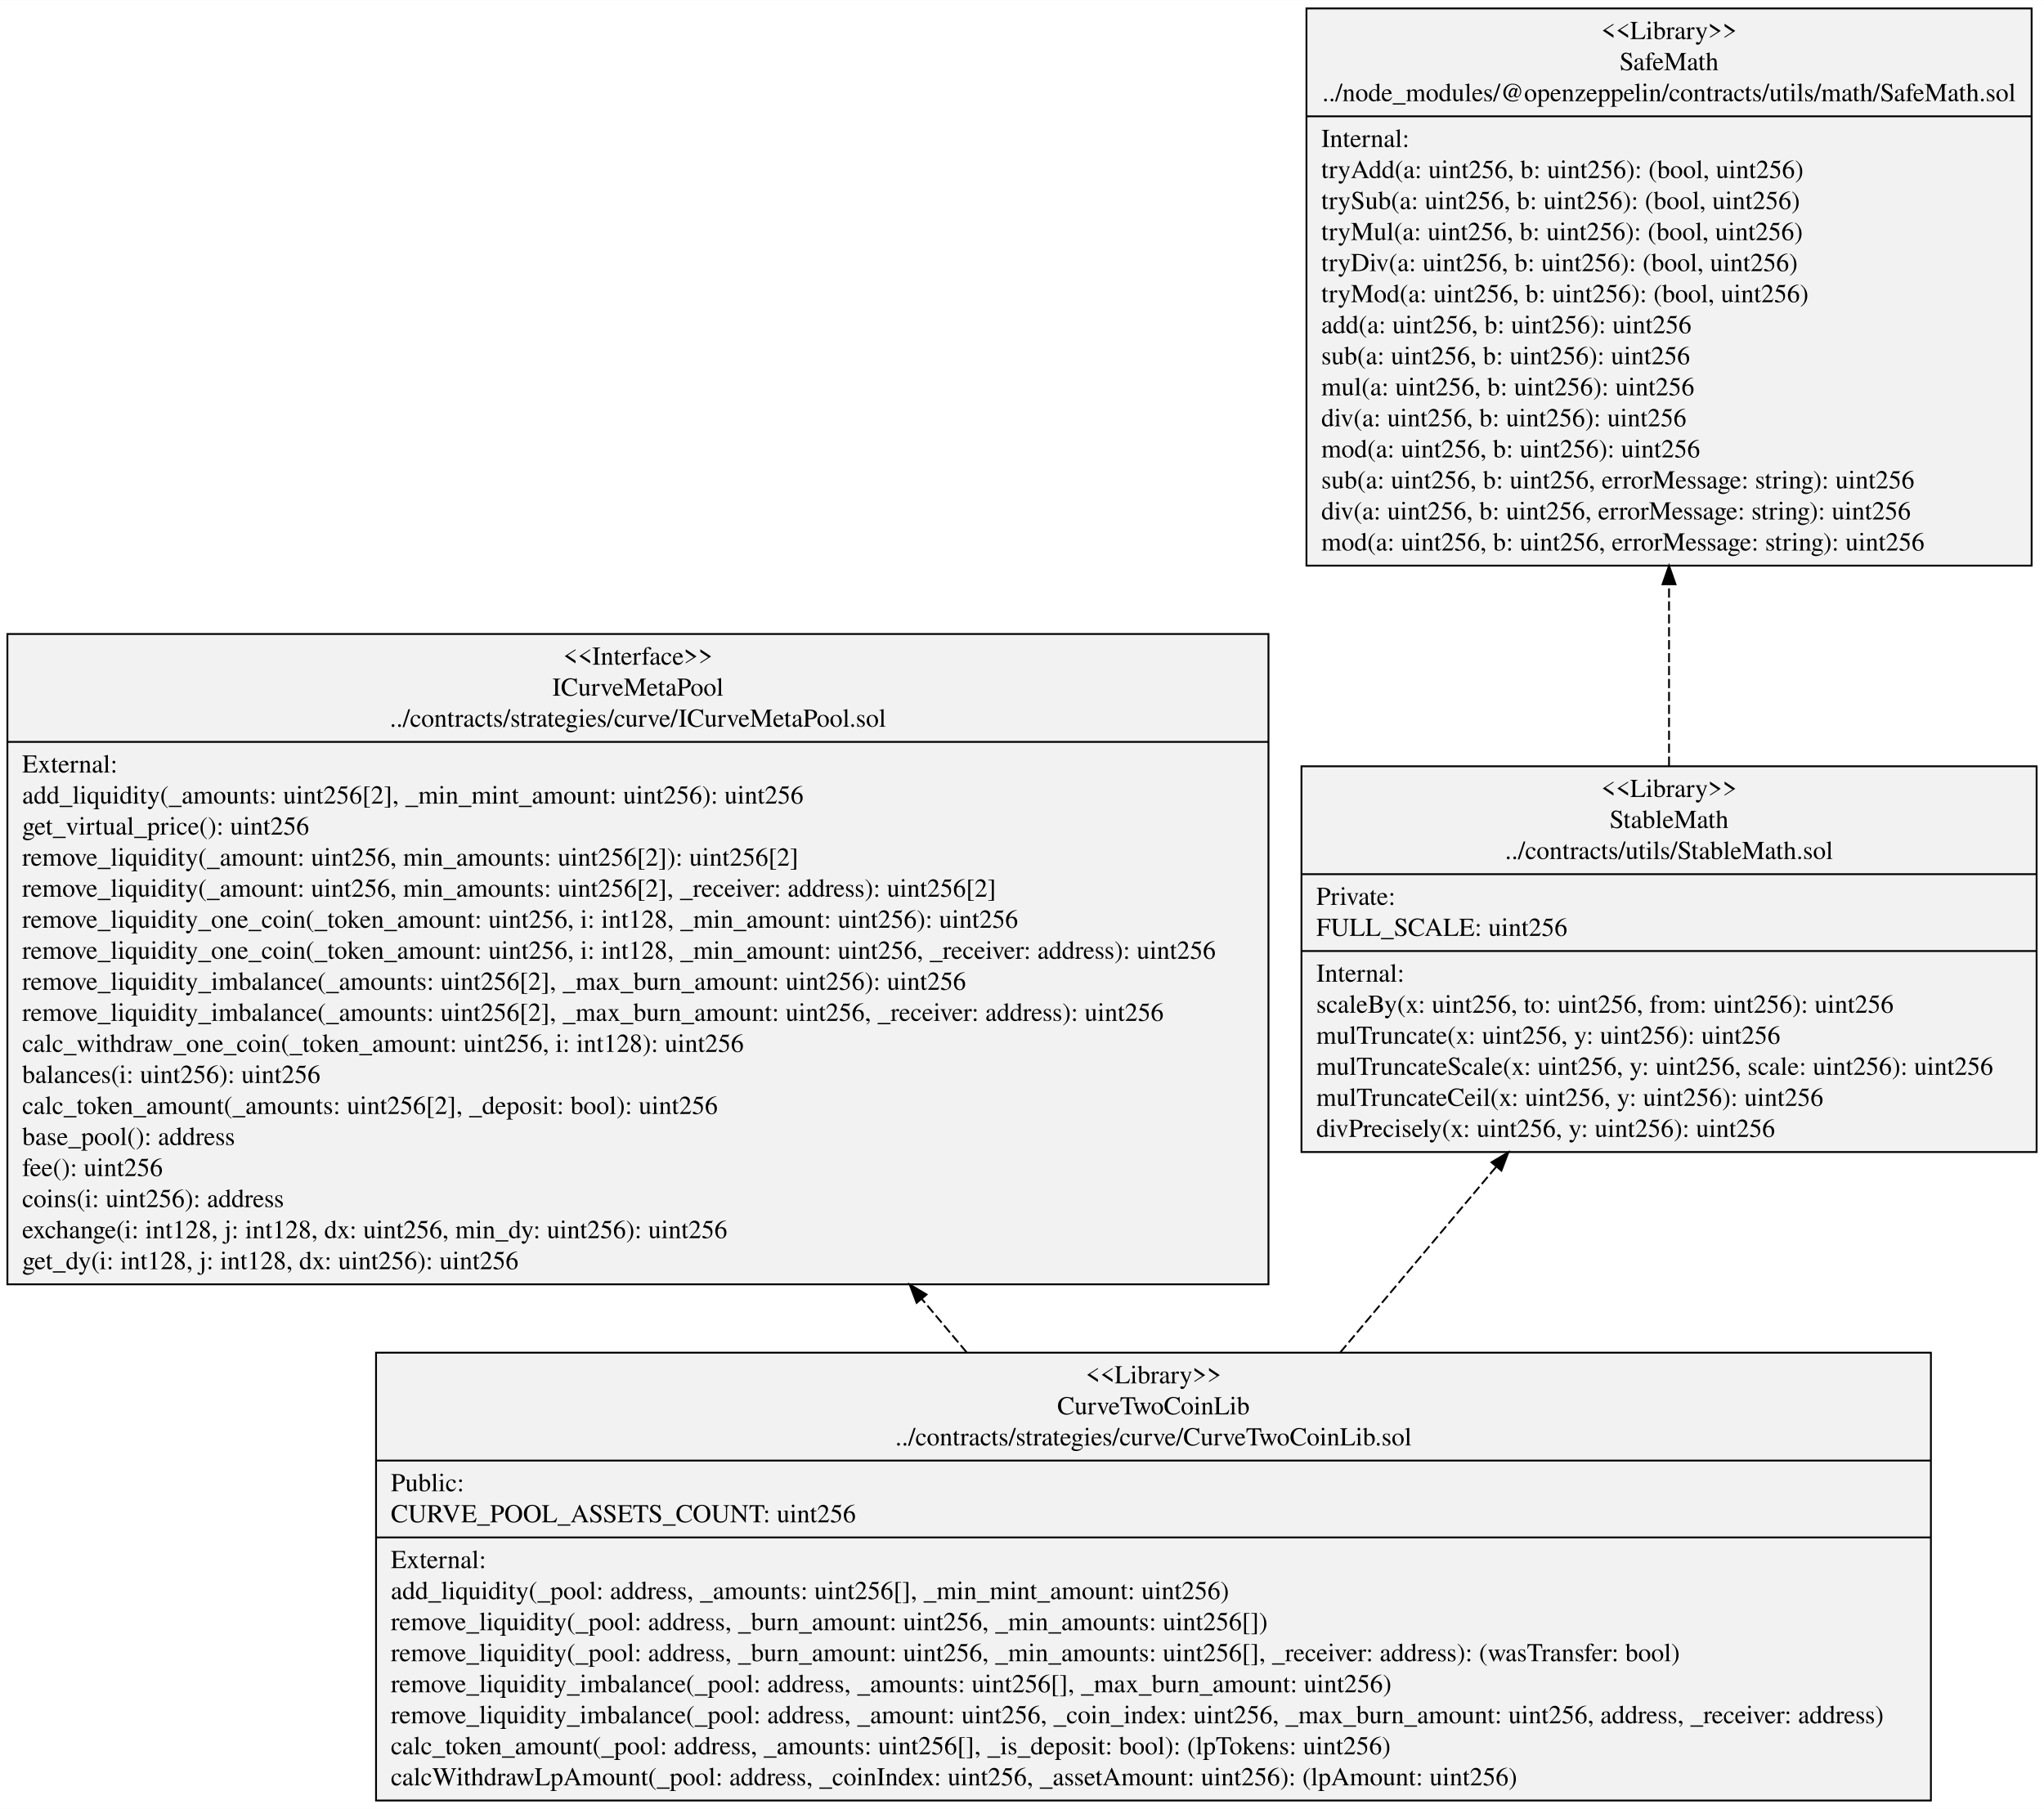
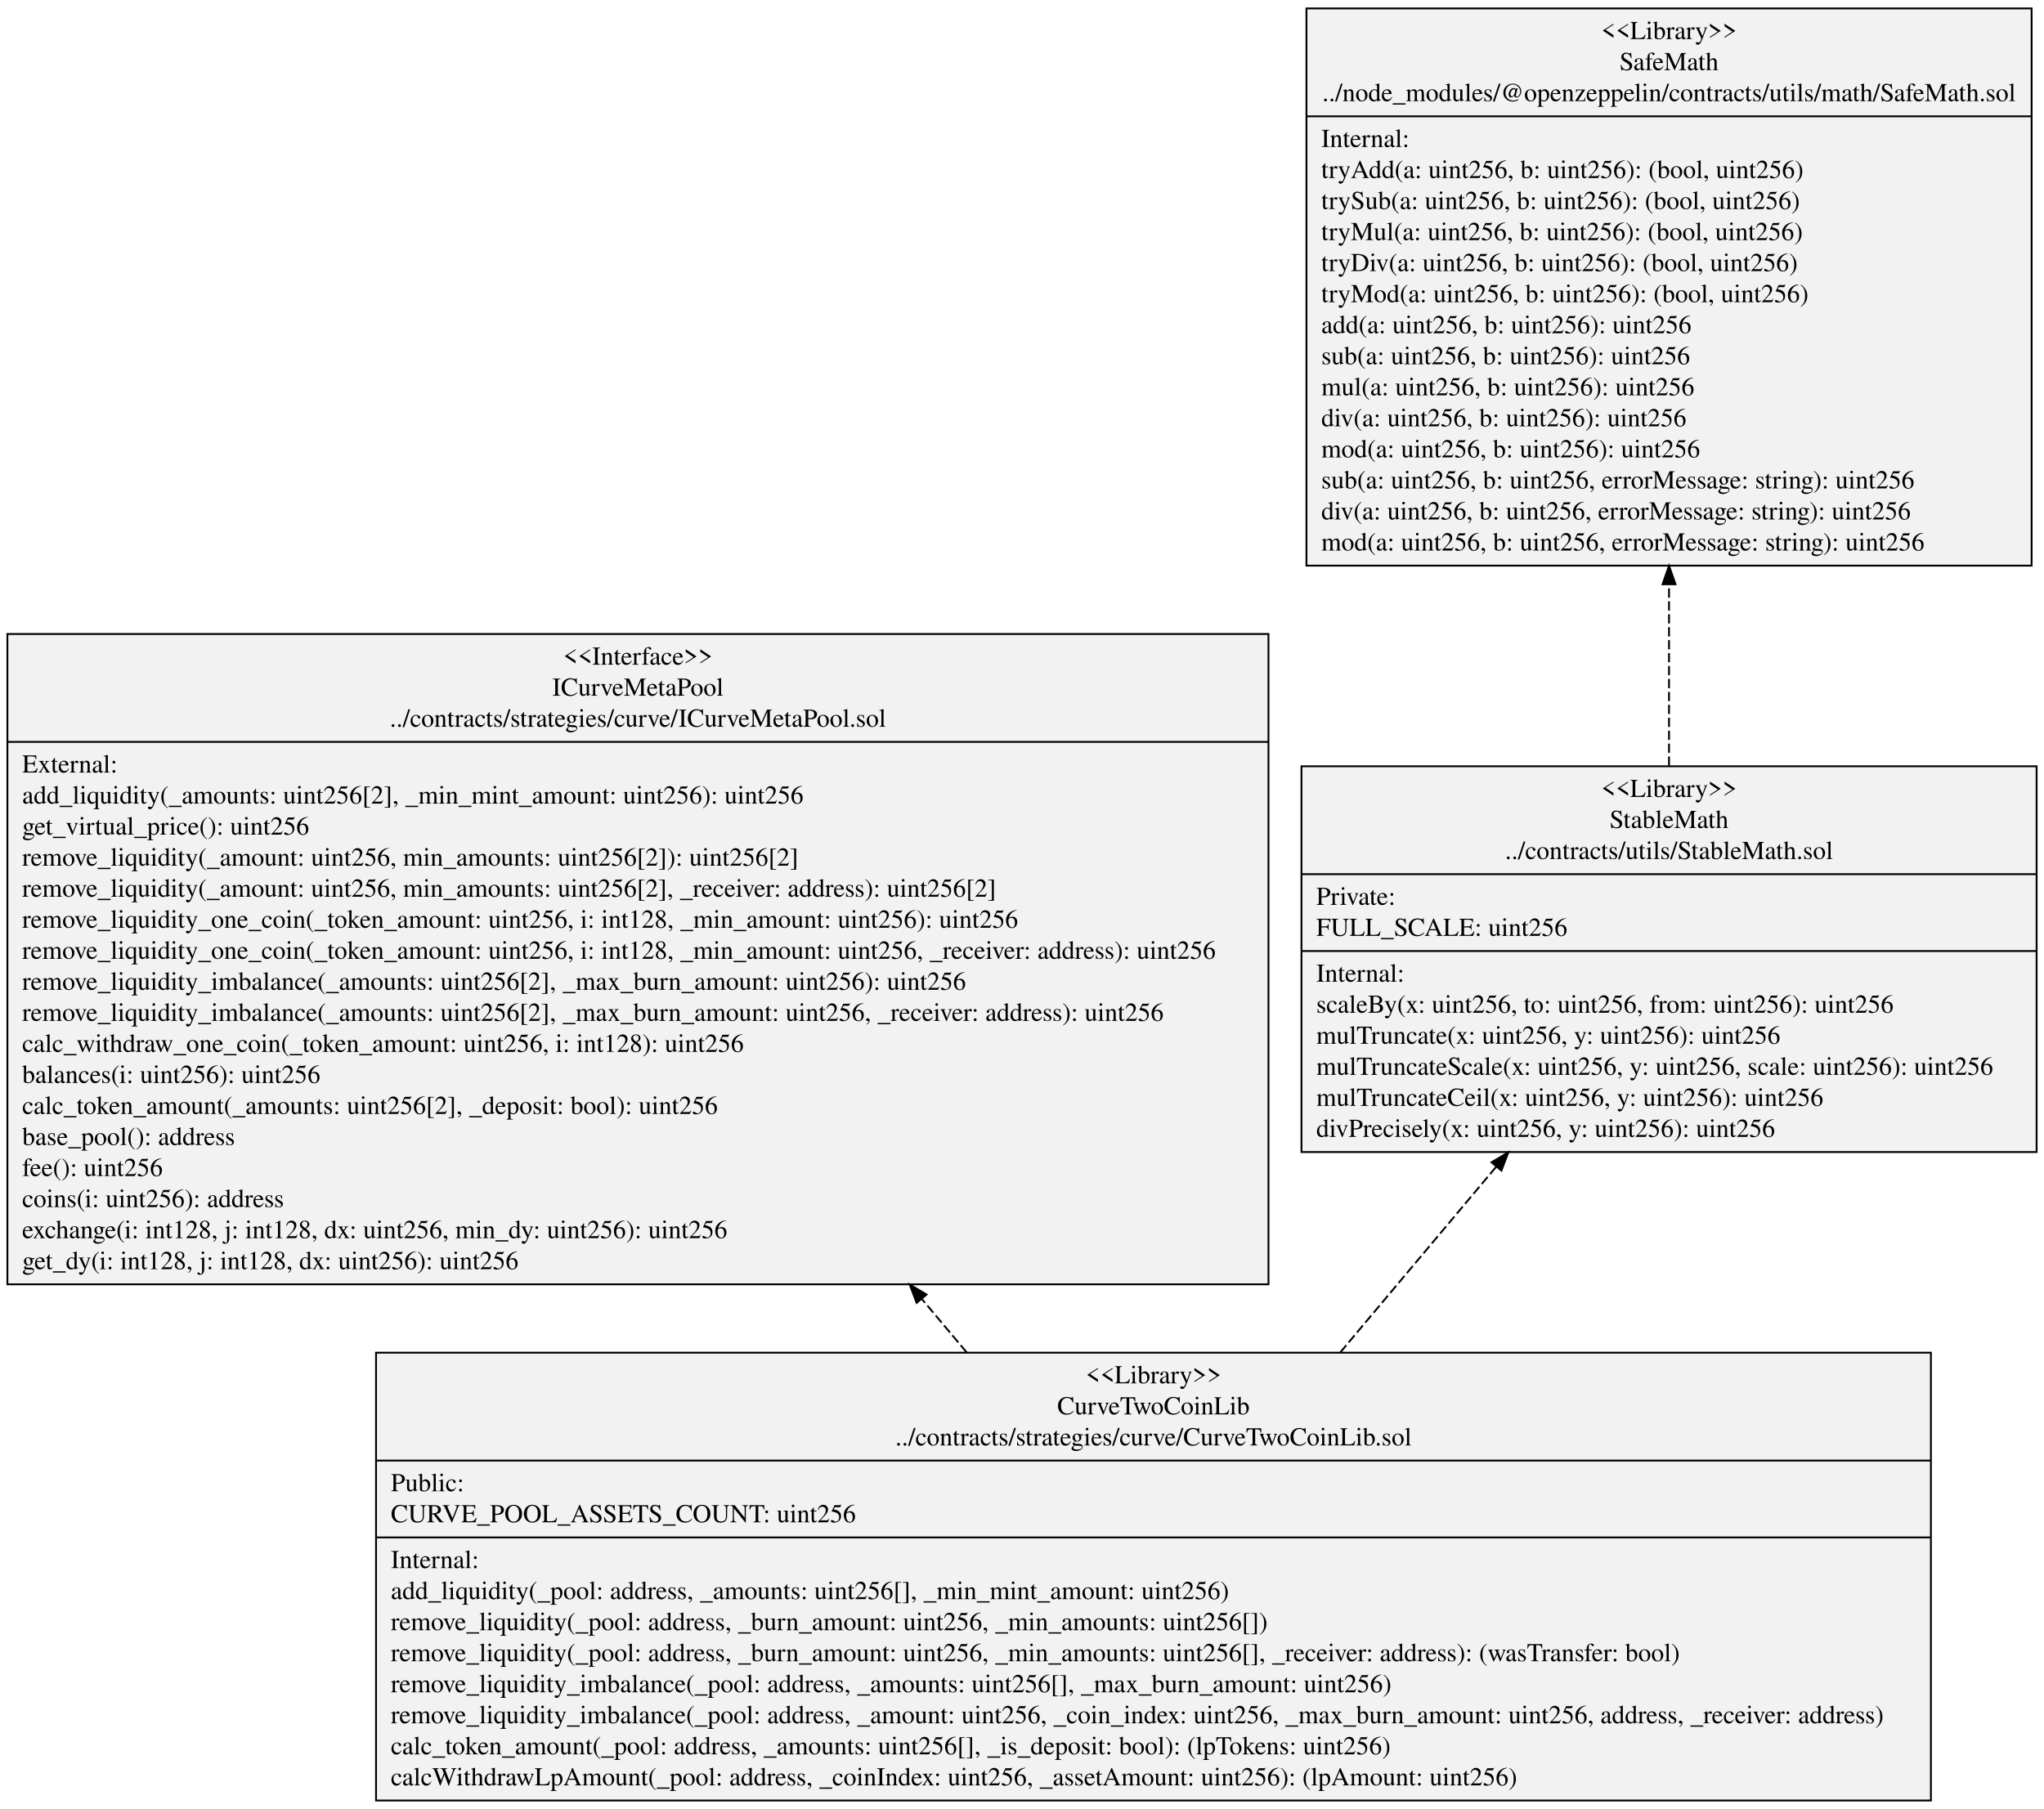
<svg xmlns="http://www.w3.org/2000/svg" width="1106pt" height="979pt" viewBox="0.00 0.00 1106.14 979.00">
  <g id="graph0" class="graph" transform="scale(1 1) rotate(0) translate(4 975)">
    <polygon fill="white" stroke="transparent" points="-4,4 -4,-975 1102.14,-975 1102.14,4 -4,4" />
    <g id="node1" class="node">
      <polygon fill="#f2f2f2" stroke="black" points="199.5,-0.5 199.5,-242.9 1040.94,-242.9 1040.94,-0.5 199.5,-0.5" />
      <text text-anchor="middle" x="620.22" y="-226.3" font-family="Times,serif" font-size="14.00">&lt;&lt;Library&gt;&gt;</text>
      <text text-anchor="middle" x="620.22" y="-209.5" font-family="Times,serif" font-size="14.00">CurveTwoCoinLib</text>
      <text text-anchor="middle" x="620.22" y="-192.7" font-family="Times,serif" font-size="14.00">../contracts/strategies/curve/CurveTwoCoinLib.sol</text>
      <polyline fill="none" stroke="black" points="199.5,-184.5 1040.94,-184.5 " />
      <text text-anchor="start" x="207.5" y="-167.9" font-family="Times,serif" font-size="14.00">Public:</text>
      <text text-anchor="start" x="207.5" y="-151.1" font-family="Times,serif" font-size="14.00">   CURVE_POOL_ASSETS_COUNT: uint256</text>
      <polyline fill="none" stroke="black" points="199.5,-142.9 1040.94,-142.9 " />
-       <text text-anchor="start" x="207.5" y="-126.3" font-family="Times,serif" font-size="14.00">External:</text>
+       <text text-anchor="start" x="207.5" y="-126.3" font-family="Times,serif" font-size="14.00">Internal:</text>
      <text text-anchor="start" x="207.5" y="-109.5" font-family="Times,serif" font-size="14.00">    add_liquidity(_pool: address, _amounts: uint256[], _min_mint_amount: uint256)</text>
      <text text-anchor="start" x="207.5" y="-92.7" font-family="Times,serif" font-size="14.00">    remove_liquidity(_pool: address, _burn_amount: uint256, _min_amounts: uint256[])</text>
      <text text-anchor="start" x="207.5" y="-75.9" font-family="Times,serif" font-size="14.00">    remove_liquidity(_pool: address, _burn_amount: uint256, _min_amounts: uint256[], _receiver: address): (wasTransfer: bool)</text>
      <text text-anchor="start" x="207.5" y="-59.1" font-family="Times,serif" font-size="14.00">    remove_liquidity_imbalance(_pool: address, _amounts: uint256[], _max_burn_amount: uint256)</text>
      <text text-anchor="start" x="207.5" y="-42.3" font-family="Times,serif" font-size="14.00">    remove_liquidity_imbalance(_pool: address, _amount: uint256, _coin_index: uint256, _max_burn_amount: uint256, address, _receiver: address)</text>
      <text text-anchor="start" x="207.5" y="-25.5" font-family="Times,serif" font-size="14.00">    calc_token_amount(_pool: address, _amounts: uint256[], _is_deposit: bool): (lpTokens: uint256)</text>
      <text text-anchor="start" x="207.5" y="-8.7" font-family="Times,serif" font-size="14.00">    calcWithdrawLpAmount(_pool: address, _coinIndex: uint256, _assetAmount: uint256): (lpAmount: uint256)</text>
    </g>
    <g id="node2" class="node">
      <polygon fill="#f2f2f2" stroke="black" points="0,-279.9 0,-631.9 682.45,-631.9 682.45,-279.9 0,-279.9" />
      <text text-anchor="middle" x="341.22" y="-615.3" font-family="Times,serif" font-size="14.00">&lt;&lt;Interface&gt;&gt;</text>
      <text text-anchor="middle" x="341.22" y="-598.5" font-family="Times,serif" font-size="14.00">ICurveMetaPool</text>
      <text text-anchor="middle" x="341.22" y="-581.7" font-family="Times,serif" font-size="14.00">../contracts/strategies/curve/ICurveMetaPool.sol</text>
      <polyline fill="none" stroke="black" points="0,-573.5 682.45,-573.5 " />
      <text text-anchor="start" x="8" y="-556.9" font-family="Times,serif" font-size="14.00">External:</text>
      <text text-anchor="start" x="8" y="-540.1" font-family="Times,serif" font-size="14.00">     add_liquidity(_amounts: uint256[2], _min_mint_amount: uint256): uint256</text>
      <text text-anchor="start" x="8" y="-523.3" font-family="Times,serif" font-size="14.00">     get_virtual_price(): uint256</text>
      <text text-anchor="start" x="8" y="-506.5" font-family="Times,serif" font-size="14.00">     remove_liquidity(_amount: uint256, min_amounts: uint256[2]): uint256[2]</text>
      <text text-anchor="start" x="8" y="-489.7" font-family="Times,serif" font-size="14.00">     remove_liquidity(_amount: uint256, min_amounts: uint256[2], _receiver: address): uint256[2]</text>
      <text text-anchor="start" x="8" y="-472.9" font-family="Times,serif" font-size="14.00">     remove_liquidity_one_coin(_token_amount: uint256, i: int128, _min_amount: uint256): uint256</text>
      <text text-anchor="start" x="8" y="-456.1" font-family="Times,serif" font-size="14.00">     remove_liquidity_one_coin(_token_amount: uint256, i: int128, _min_amount: uint256, _receiver: address): uint256</text>
      <text text-anchor="start" x="8" y="-439.3" font-family="Times,serif" font-size="14.00">     remove_liquidity_imbalance(_amounts: uint256[2], _max_burn_amount: uint256): uint256</text>
      <text text-anchor="start" x="8" y="-422.5" font-family="Times,serif" font-size="14.00">     remove_liquidity_imbalance(_amounts: uint256[2], _max_burn_amount: uint256, _receiver: address): uint256</text>
      <text text-anchor="start" x="8" y="-405.7" font-family="Times,serif" font-size="14.00">     calc_withdraw_one_coin(_token_amount: uint256, i: int128): uint256</text>
      <text text-anchor="start" x="8" y="-388.9" font-family="Times,serif" font-size="14.00">     balances(i: uint256): uint256</text>
      <text text-anchor="start" x="8" y="-372.1" font-family="Times,serif" font-size="14.00">     calc_token_amount(_amounts: uint256[2], _deposit: bool): uint256</text>
      <text text-anchor="start" x="8" y="-355.3" font-family="Times,serif" font-size="14.00">     base_pool(): address</text>
      <text text-anchor="start" x="8" y="-338.5" font-family="Times,serif" font-size="14.00">     fee(): uint256</text>
      <text text-anchor="start" x="8" y="-321.7" font-family="Times,serif" font-size="14.00">     coins(i: uint256): address</text>
      <text text-anchor="start" x="8" y="-304.9" font-family="Times,serif" font-size="14.00">     exchange(i: int128, j: int128, dx: uint256, min_dy: uint256): uint256</text>
      <text text-anchor="start" x="8" y="-288.1" font-family="Times,serif" font-size="14.00">     get_dy(i: int128, j: int128, dx: uint256): uint256</text>
    </g>
    <g id="edge2" class="edge">
      <path fill="none" stroke="black" stroke-dasharray="5,2" d="M519.1,-243.1C511.17,-252.55 503.05,-262.22 494.87,-271.96" />
      <polygon fill="black" stroke="black" points="492.05,-269.88 488.3,-279.79 497.41,-274.38 492.05,-269.88" />
    </g>
    <g id="node3" class="node">
      <polygon fill="#f2f2f2" stroke="black" points="700.31,-351.5 700.31,-560.3 1098.14,-560.3 1098.14,-351.5 700.31,-351.5" />
      <text text-anchor="middle" x="899.22" y="-543.7" font-family="Times,serif" font-size="14.00">&lt;&lt;Library&gt;&gt;</text>
      <text text-anchor="middle" x="899.22" y="-526.9" font-family="Times,serif" font-size="14.00">StableMath</text>
      <text text-anchor="middle" x="899.22" y="-510.1" font-family="Times,serif" font-size="14.00">../contracts/utils/StableMath.sol</text>
      <polyline fill="none" stroke="black" points="700.31,-501.9 1098.14,-501.9 " />
      <text text-anchor="start" x="708.31" y="-485.3" font-family="Times,serif" font-size="14.00">Private:</text>
      <text text-anchor="start" x="708.31" y="-468.5" font-family="Times,serif" font-size="14.00">   FULL_SCALE: uint256</text>
      <polyline fill="none" stroke="black" points="700.31,-460.3 1098.14,-460.3 " />
      <text text-anchor="start" x="708.31" y="-443.7" font-family="Times,serif" font-size="14.00">Internal:</text>
      <text text-anchor="start" x="708.31" y="-426.9" font-family="Times,serif" font-size="14.00">    scaleBy(x: uint256, to: uint256, from: uint256): uint256</text>
      <text text-anchor="start" x="708.31" y="-410.1" font-family="Times,serif" font-size="14.00">    mulTruncate(x: uint256, y: uint256): uint256</text>
      <text text-anchor="start" x="708.31" y="-393.3" font-family="Times,serif" font-size="14.00">    mulTruncateScale(x: uint256, y: uint256, scale: uint256): uint256</text>
      <text text-anchor="start" x="708.31" y="-376.5" font-family="Times,serif" font-size="14.00">    mulTruncateCeil(x: uint256, y: uint256): uint256</text>
      <text text-anchor="start" x="708.31" y="-359.7" font-family="Times,serif" font-size="14.00">    divPrecisely(x: uint256, y: uint256): uint256</text>
    </g>
    <g id="edge1" class="edge">
      <path fill="none" stroke="black" stroke-dasharray="5,2" d="M721.34,-243.1C748.92,-275.93 778.66,-311.35 805.79,-343.65" />
      <polygon fill="black" stroke="black" points="803.15,-345.95 812.26,-351.36 808.51,-341.45 803.15,-345.95" />
    </g>
    <g id="node4" class="node">
      <polygon fill="#f2f2f2" stroke="black" points="703.01,-668.9 703.01,-970.5 1095.44,-970.5 1095.44,-668.9 703.01,-668.9" />
      <text text-anchor="middle" x="899.22" y="-953.9" font-family="Times,serif" font-size="14.00">&lt;&lt;Library&gt;&gt;</text>
      <text text-anchor="middle" x="899.22" y="-937.1" font-family="Times,serif" font-size="14.00">SafeMath</text>
      <text text-anchor="middle" x="899.22" y="-920.3" font-family="Times,serif" font-size="14.00">../node_modules/@openzeppelin/contracts/utils/math/SafeMath.sol</text>
      <polyline fill="none" stroke="black" points="703.01,-912.1 1095.44,-912.1 " />
      <text text-anchor="start" x="711.01" y="-895.5" font-family="Times,serif" font-size="14.00">Internal:</text>
      <text text-anchor="start" x="711.01" y="-878.7" font-family="Times,serif" font-size="14.00">    tryAdd(a: uint256, b: uint256): (bool, uint256)</text>
      <text text-anchor="start" x="711.01" y="-861.9" font-family="Times,serif" font-size="14.00">    trySub(a: uint256, b: uint256): (bool, uint256)</text>
      <text text-anchor="start" x="711.01" y="-845.1" font-family="Times,serif" font-size="14.00">    tryMul(a: uint256, b: uint256): (bool, uint256)</text>
      <text text-anchor="start" x="711.01" y="-828.3" font-family="Times,serif" font-size="14.00">    tryDiv(a: uint256, b: uint256): (bool, uint256)</text>
      <text text-anchor="start" x="711.01" y="-811.5" font-family="Times,serif" font-size="14.00">    tryMod(a: uint256, b: uint256): (bool, uint256)</text>
      <text text-anchor="start" x="711.01" y="-794.7" font-family="Times,serif" font-size="14.00">    add(a: uint256, b: uint256): uint256</text>
      <text text-anchor="start" x="711.01" y="-777.9" font-family="Times,serif" font-size="14.00">    sub(a: uint256, b: uint256): uint256</text>
      <text text-anchor="start" x="711.01" y="-761.1" font-family="Times,serif" font-size="14.00">    mul(a: uint256, b: uint256): uint256</text>
      <text text-anchor="start" x="711.01" y="-744.3" font-family="Times,serif" font-size="14.00">    div(a: uint256, b: uint256): uint256</text>
      <text text-anchor="start" x="711.01" y="-727.5" font-family="Times,serif" font-size="14.00">    mod(a: uint256, b: uint256): uint256</text>
      <text text-anchor="start" x="711.01" y="-710.7" font-family="Times,serif" font-size="14.00">    sub(a: uint256, b: uint256, errorMessage: string): uint256</text>
      <text text-anchor="start" x="711.01" y="-693.9" font-family="Times,serif" font-size="14.00">    div(a: uint256, b: uint256, errorMessage: string): uint256</text>
      <text text-anchor="start" x="711.01" y="-677.1" font-family="Times,serif" font-size="14.00">    mod(a: uint256, b: uint256, errorMessage: string): uint256</text>
    </g>
    <g id="edge3" class="edge">
      <path fill="none" stroke="black" stroke-dasharray="5,2" d="M899.22,-560.58C899.22,-591.14 899.22,-625.32 899.22,-658.55" />
      <polygon fill="black" stroke="black" points="895.72,-658.83 899.22,-668.83 902.72,-658.83 895.72,-658.83" />
    </g>
  </g>
</svg>
